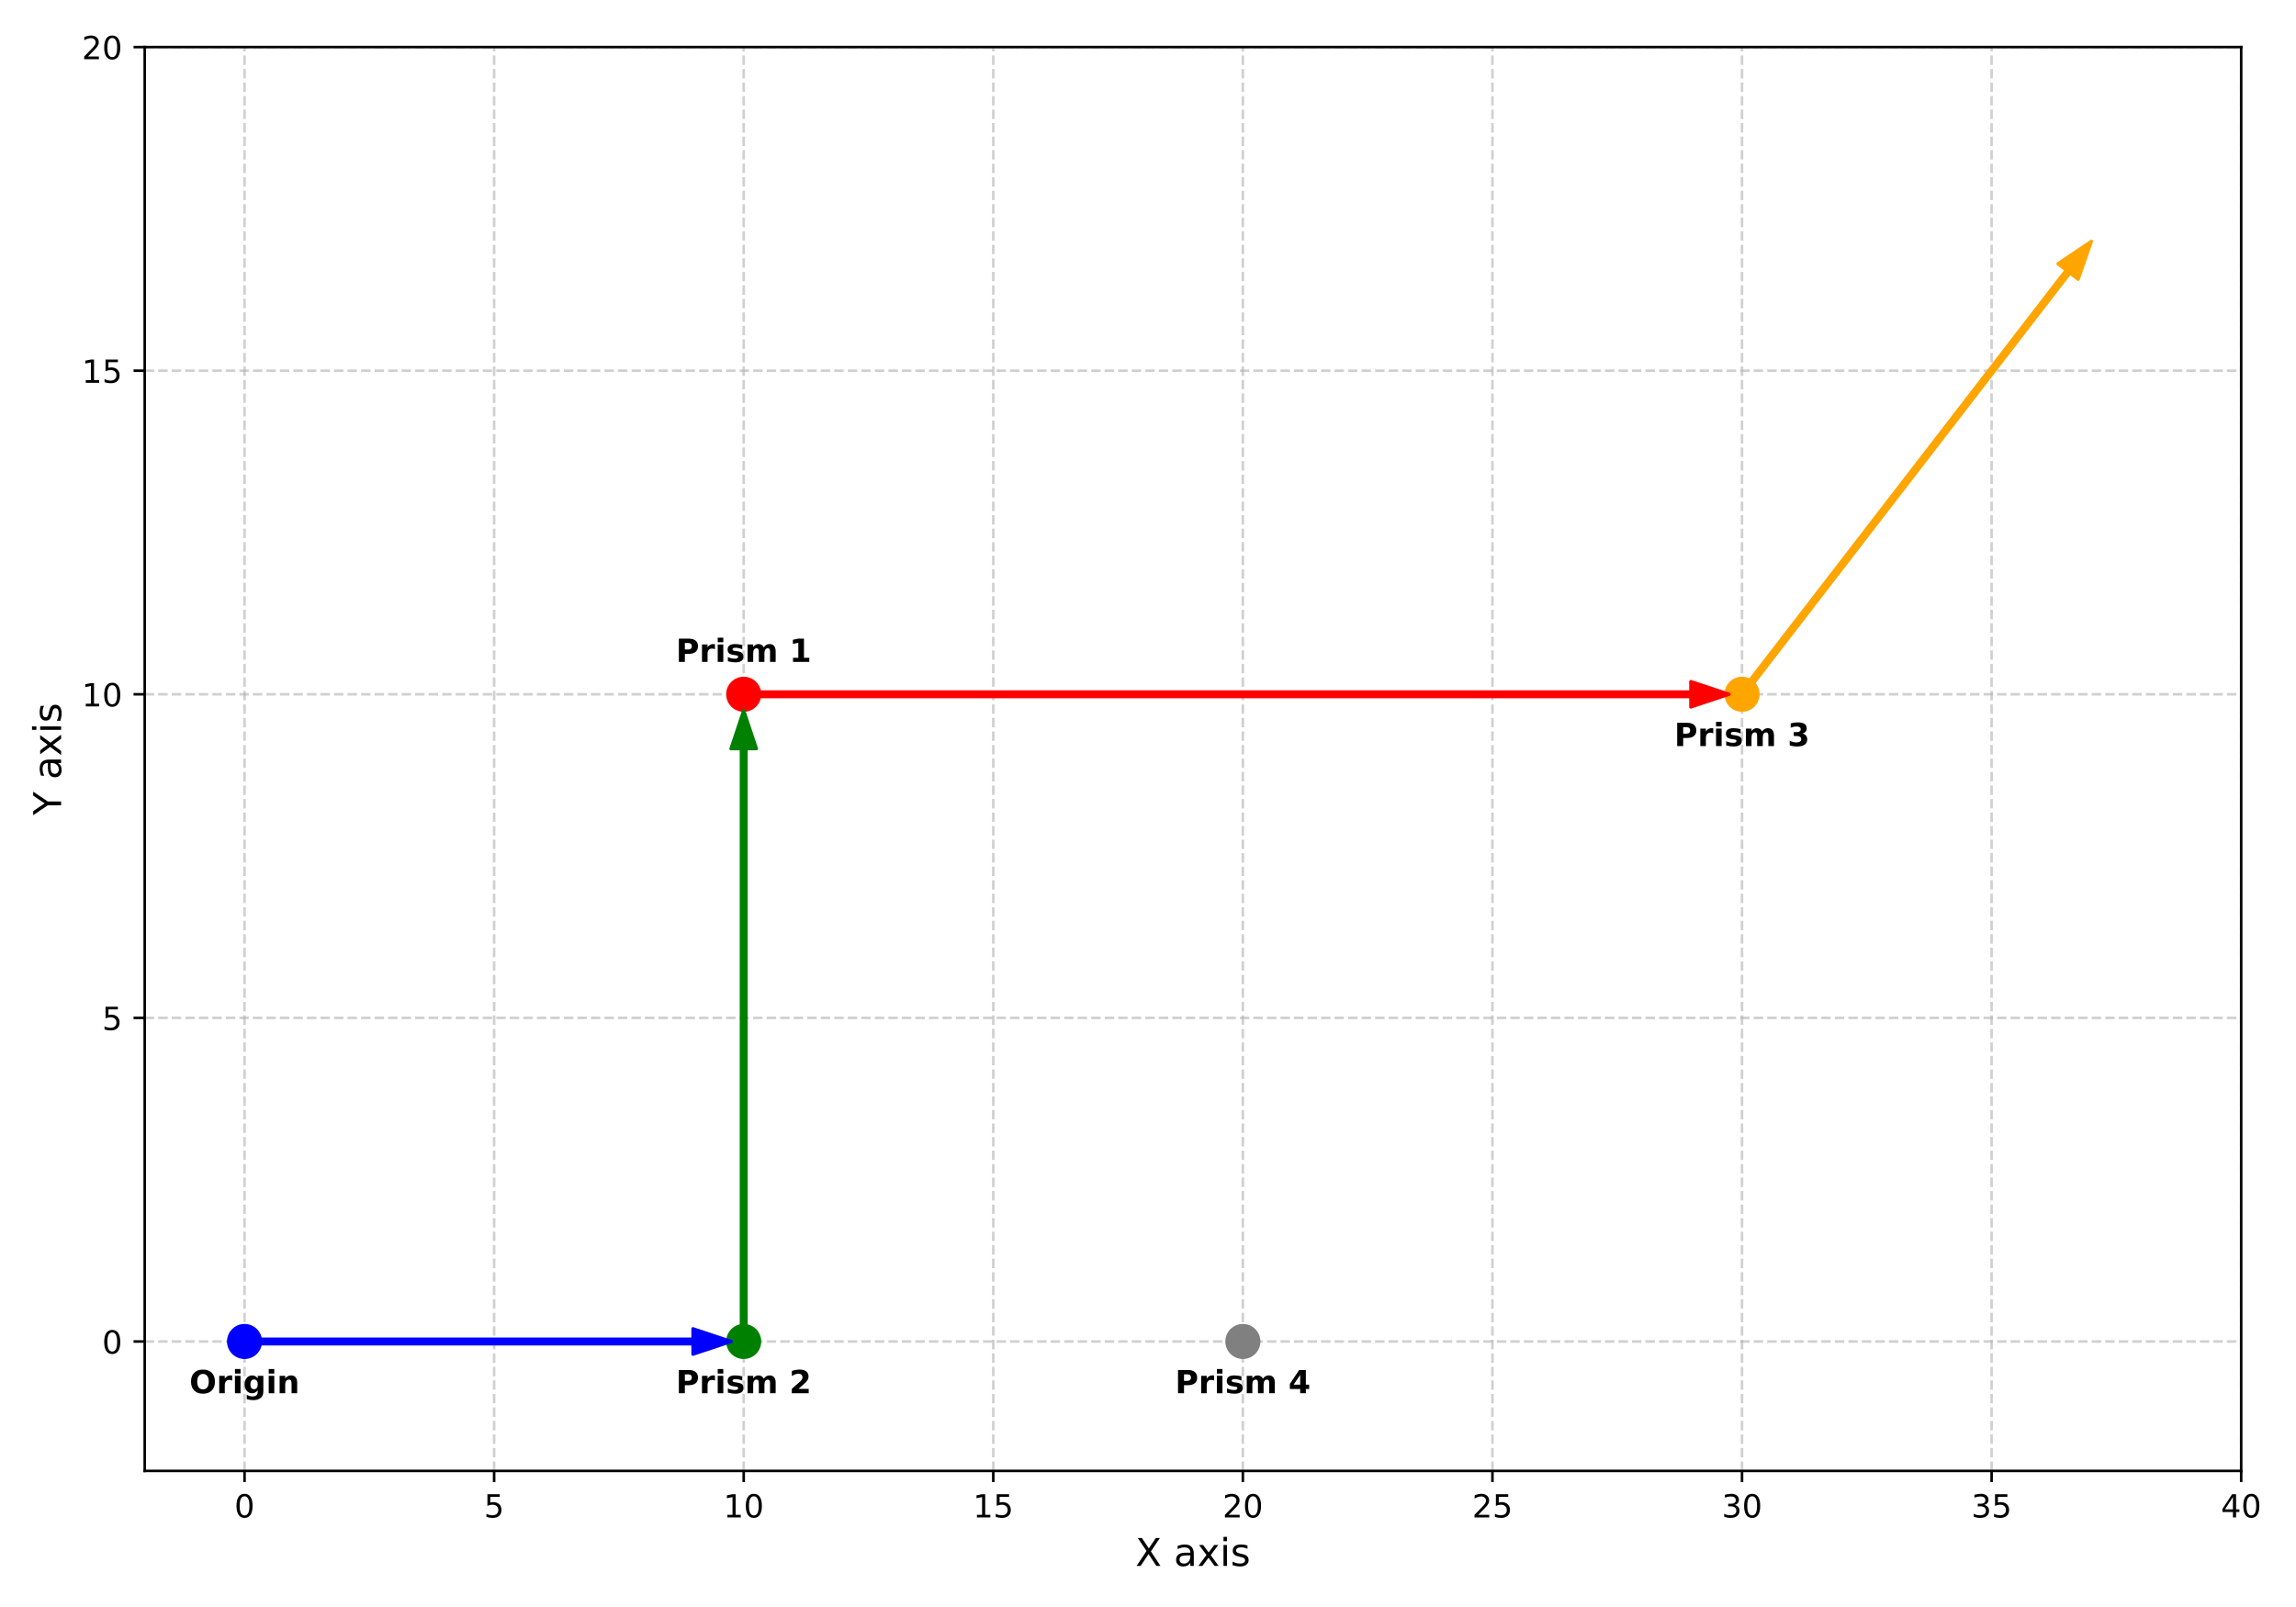
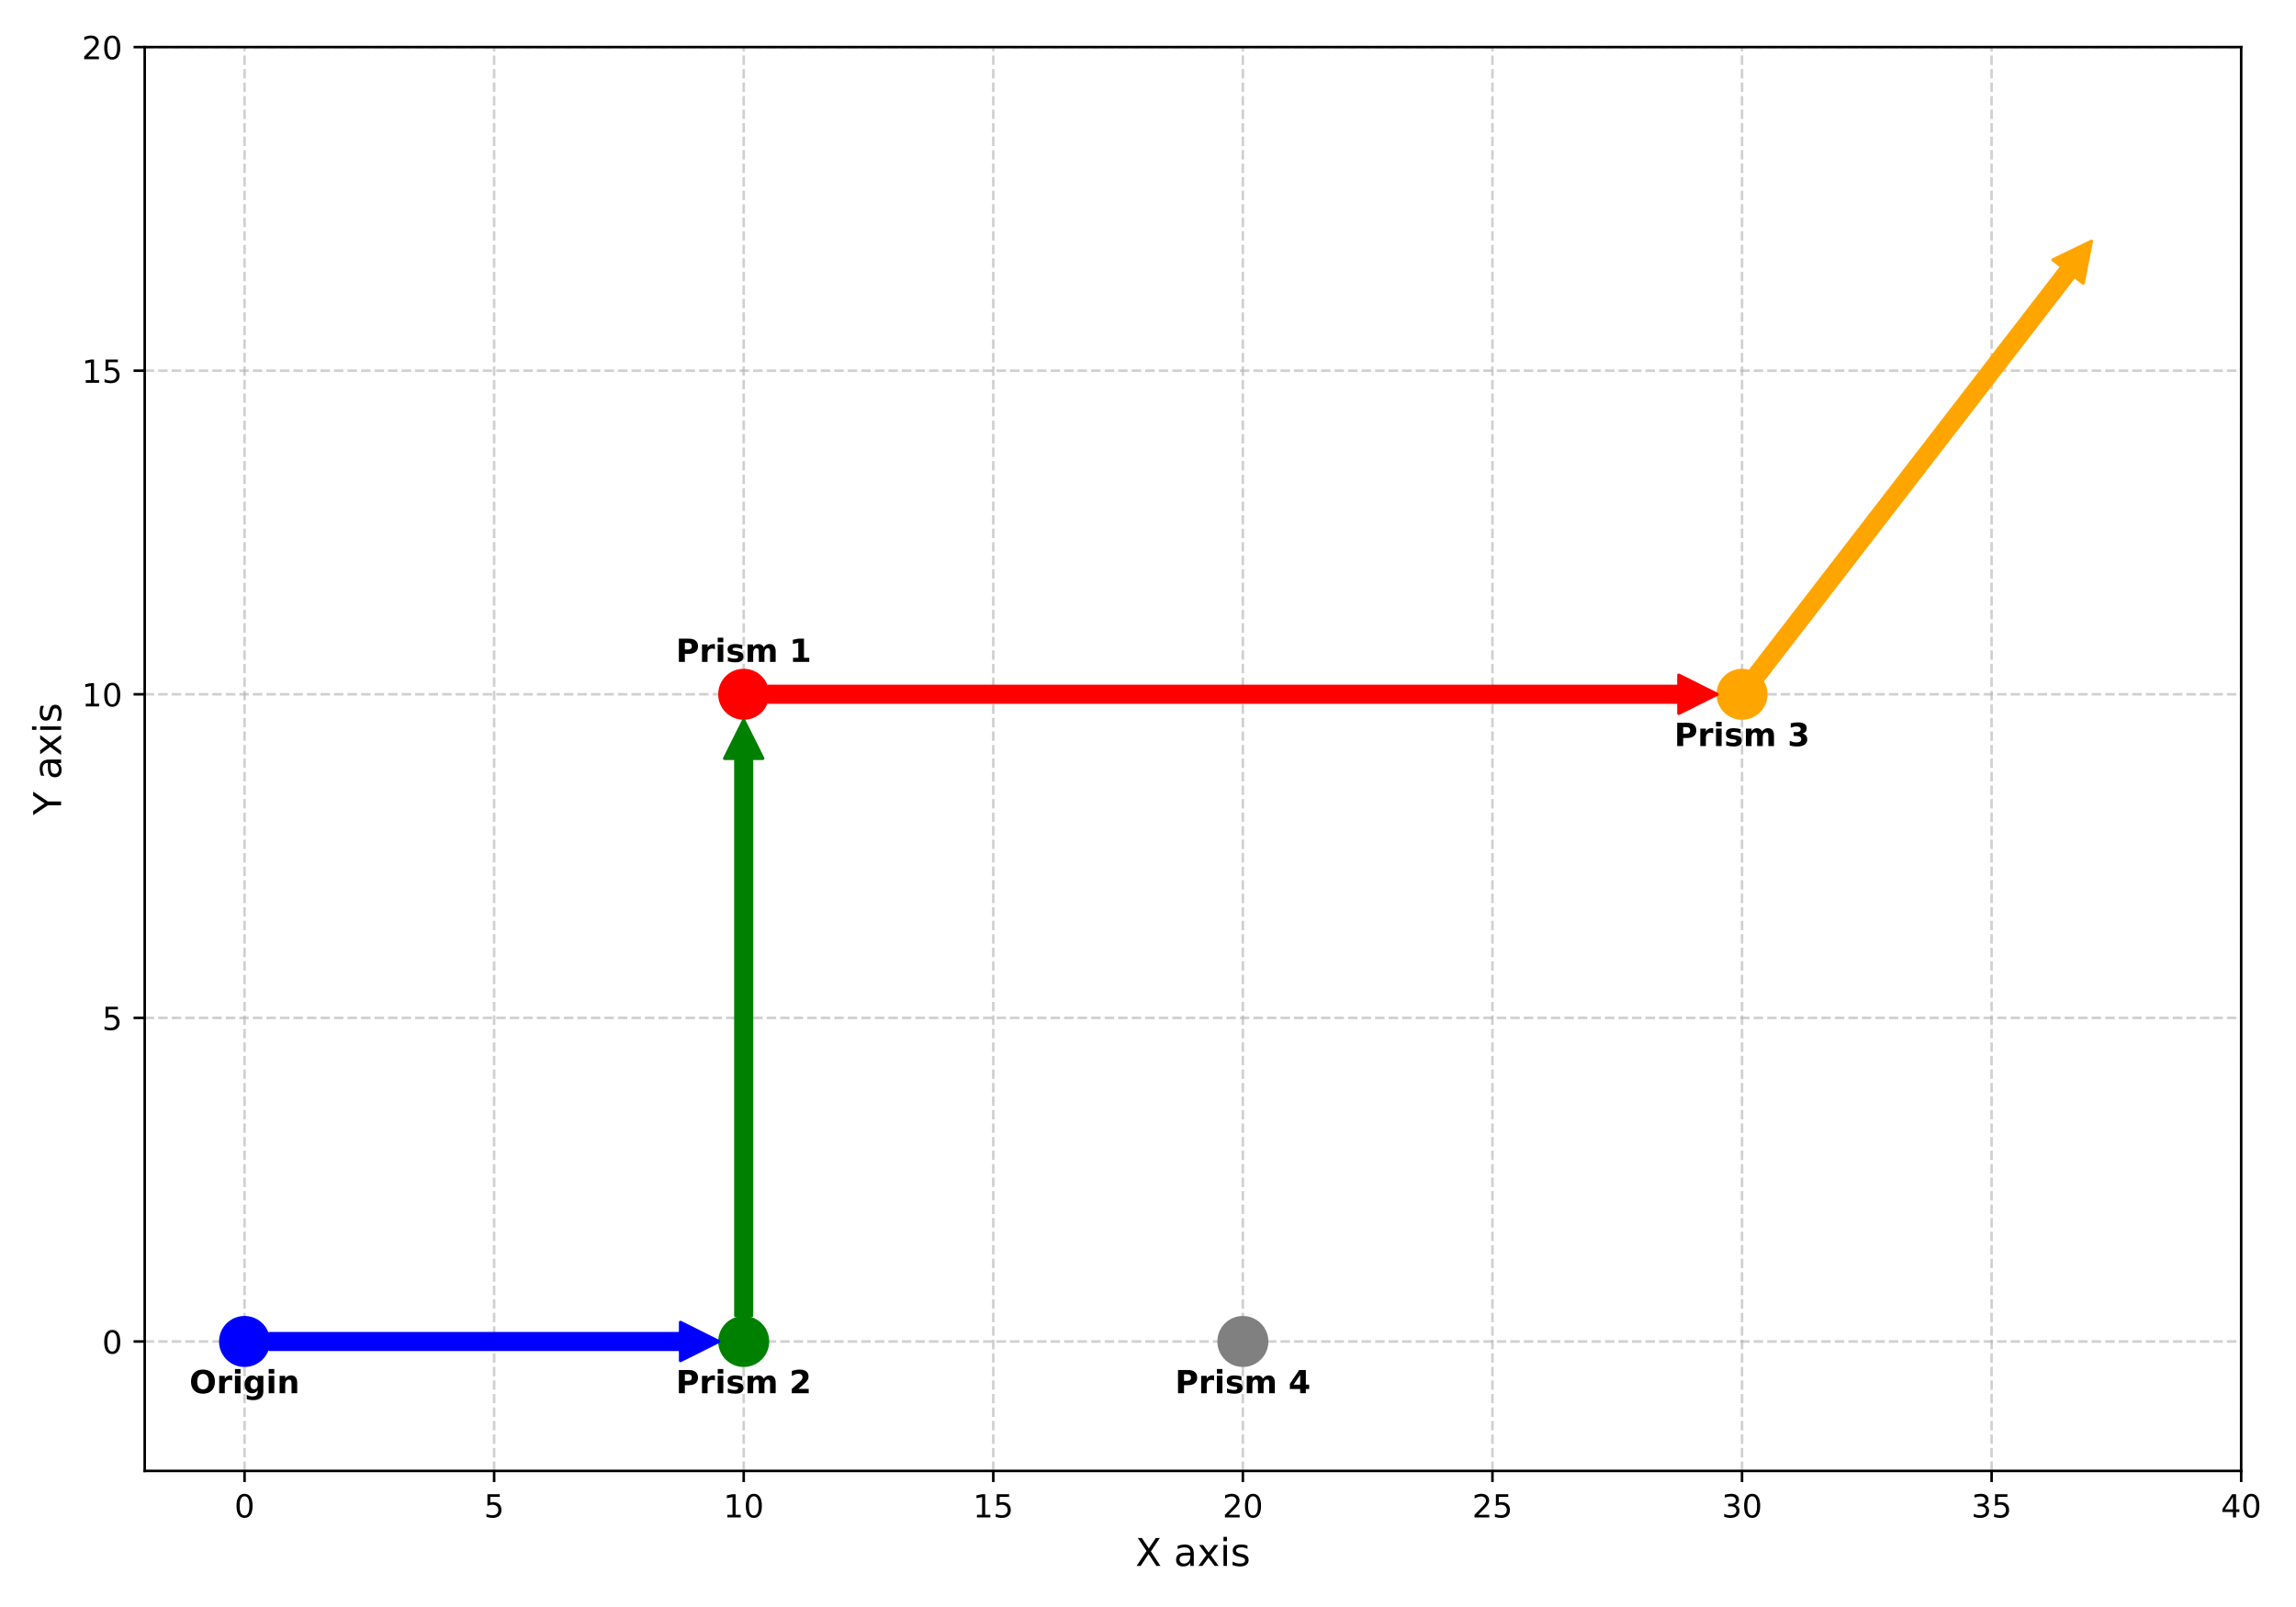
<svg xmlns="http://www.w3.org/2000/svg" xmlns:xlink="http://www.w3.org/1999/xlink" width="720pt" height="504pt" viewBox="0 0 720 504" version="1.1">
  <defs>
    <style type="text/css">*{stroke-linejoin: round; stroke-linecap: butt}</style>
  </defs>
  <g id="figure_1">
    <g id="patch_1">
      <path d="M 0 504  L 720 504  L 720 0  L 0 0  L 0 504  z " style="fill: none" />
    </g>
    <g id="axes_1">
      <g id="patch_2">
        <path d="M 45.38 461.32  L 702.81 461.32  L 702.81 14.76  L 45.38 14.76  L 45.38 461.32  z " style="fill: none" />
      </g>
      <g id="matplotlib.axis_1">
        <g id="xtick_1">
          <g id="line2d_1">
-             <path d="M 76.686 461.32  L 76.686 14.76  " clip-path="url(#p3280a234b5)" style="fill: none; stroke-dasharray: 2.96,1.28; stroke-dashoffset: 0; stroke: #b0b0b0; stroke-opacity: 0.6; stroke-width: 0.8" />
+             <path d="M 76.686 461.32  L 76.686 14.76  " clip-path="url(#p57c4a8d7ce)" style="fill: none; stroke-dasharray: 2.96,1.28; stroke-dashoffset: 0; stroke: #b0b0b0; stroke-opacity: 0.6; stroke-width: 0.8" />
          </g>
          <g id="line2d_2">
            <defs>
-               <path id="m1c35ea93a7" d="M 0 0  L 0 3.5  " style="stroke: #000000; stroke-width: 0.8" />
+               <path id="m8833778486" d="M 0 0  L 0 3.5  " style="stroke: #000000; stroke-width: 0.8" />
            </defs>
            <g>
-               <use xlink:href="#m1c35ea93a7" x="76.686" y="461.32" style="stroke: #000000; stroke-width: 0.8" />
+               <use xlink:href="#m8833778486" x="76.686" y="461.32" style="stroke: #000000; stroke-width: 0.8" />
            </g>
          </g>
          <g id="text_1">
            <g transform="translate(73.50494 475.9184) scale(0.1 -0.1)">
              <defs>
                <path id="DejaVuSans-30" d="M 2034 4250  Q 1547 4250 1301 3770  Q 1056 3291 1056 2328  Q 1056 1369 1301 889  Q 1547 409 2034 409  Q 2525 409 2770 889  Q 3016 1369 3016 2328  Q 3016 3291 2770 3770  Q 2525 4250 2034 4250  z M 2034 4750  Q 2819 4750 3233 4129  Q 3647 3509 3647 2328  Q 3647 1150 3233 529  Q 2819 -91 2034 -91  Q 1250 -91 836 529  Q 422 1150 422 2328  Q 422 3509 836 4129  Q 1250 4750 2034 4750  z " transform="scale(0.015625)" />
              </defs>
              <use xlink:href="#DejaVuSans-30" />
            </g>
          </g>
        </g>
        <g id="xtick_2">
          <g id="line2d_3">
-             <path d="M 154.952 461.32  L 154.952 14.76  " clip-path="url(#p3280a234b5)" style="fill: none; stroke-dasharray: 2.96,1.28; stroke-dashoffset: 0; stroke: #b0b0b0; stroke-opacity: 0.6; stroke-width: 0.8" />
+             <path d="M 154.952 461.32  L 154.952 14.76  " clip-path="url(#p57c4a8d7ce)" style="fill: none; stroke-dasharray: 2.96,1.28; stroke-dashoffset: 0; stroke: #b0b0b0; stroke-opacity: 0.6; stroke-width: 0.8" />
          </g>
          <g id="line2d_4">
            <g>
-               <use xlink:href="#m1c35ea93a7" x="154.952" y="461.32" style="stroke: #000000; stroke-width: 0.8" />
+               <use xlink:href="#m8833778486" x="154.952" y="461.32" style="stroke: #000000; stroke-width: 0.8" />
            </g>
          </g>
          <g id="text_2">
            <g transform="translate(151.7704 475.9184) scale(0.1 -0.1)">
              <defs>
                <path id="DejaVuSans-35" d="M 691 4666  L 3169 4666  L 3169 4134  L 1269 4134  L 1269 2991  Q 1406 3038 1543 3061  Q 1681 3084 1819 3084  Q 2600 3084 3056 2656  Q 3513 2228 3513 1497  Q 3513 744 3044 326  Q 2575 -91 1722 -91  Q 1428 -91 1123 -41  Q 819 9 494 109  L 494 744  Q 775 591 1075 516  Q 1375 441 1709 441  Q 2250 441 2565 725  Q 2881 1009 2881 1497  Q 2881 1984 2565 2268  Q 2250 2553 1709 2553  Q 1456 2553 1204 2497  Q 953 2441 691 2322  L 691 4666  z " transform="scale(0.015625)" />
              </defs>
              <use xlink:href="#DejaVuSans-35" />
            </g>
          </g>
        </g>
        <g id="xtick_3">
          <g id="line2d_5">
-             <path d="M 233.217 461.32  L 233.217 14.76  " clip-path="url(#p3280a234b5)" style="fill: none; stroke-dasharray: 2.96,1.28; stroke-dashoffset: 0; stroke: #b0b0b0; stroke-opacity: 0.6; stroke-width: 0.8" />
+             <path d="M 233.217 461.32  L 233.217 14.76  " clip-path="url(#p57c4a8d7ce)" style="fill: none; stroke-dasharray: 2.96,1.28; stroke-dashoffset: 0; stroke: #b0b0b0; stroke-opacity: 0.6; stroke-width: 0.8" />
          </g>
          <g id="line2d_6">
            <g>
-               <use xlink:href="#m1c35ea93a7" x="233.217" y="461.32" style="stroke: #000000; stroke-width: 0.8" />
+               <use xlink:href="#m8833778486" x="233.217" y="461.32" style="stroke: #000000; stroke-width: 0.8" />
            </g>
          </g>
          <g id="text_3">
            <g transform="translate(226.8546 475.9184) scale(0.1 -0.1)">
              <defs>
                <path id="DejaVuSans-31" d="M 794 531  L 1825 531  L 1825 4091  L 703 3866  L 703 4441  L 1819 4666  L 2450 4666  L 2450 531  L 3481 531  L 3481 0  L 794 0  L 794 531  z " transform="scale(0.015625)" />
              </defs>
              <use xlink:href="#DejaVuSans-31" />
              <use xlink:href="#DejaVuSans-30" transform="translate(63.62305 0)" />
            </g>
          </g>
        </g>
        <g id="xtick_4">
          <g id="line2d_7">
-             <path d="M 311.483 461.32  L 311.483 14.76  " clip-path="url(#p3280a234b5)" style="fill: none; stroke-dasharray: 2.96,1.28; stroke-dashoffset: 0; stroke: #b0b0b0; stroke-opacity: 0.6; stroke-width: 0.8" />
+             <path d="M 311.483 461.32  L 311.483 14.76  " clip-path="url(#p57c4a8d7ce)" style="fill: none; stroke-dasharray: 2.96,1.28; stroke-dashoffset: 0; stroke: #b0b0b0; stroke-opacity: 0.6; stroke-width: 0.8" />
          </g>
          <g id="line2d_8">
            <g>
-               <use xlink:href="#m1c35ea93a7" x="311.483" y="461.32" style="stroke: #000000; stroke-width: 0.8" />
+               <use xlink:href="#m8833778486" x="311.483" y="461.32" style="stroke: #000000; stroke-width: 0.8" />
            </g>
          </g>
          <g id="text_4">
            <g transform="translate(305.1201 475.9184) scale(0.1 -0.1)">
              <use xlink:href="#DejaVuSans-31" />
              <use xlink:href="#DejaVuSans-35" transform="translate(63.62305 0)" />
            </g>
          </g>
        </g>
        <g id="xtick_5">
          <g id="line2d_9">
-             <path d="M 389.748 461.32  L 389.748 14.76  " clip-path="url(#p3280a234b5)" style="fill: none; stroke-dasharray: 2.96,1.28; stroke-dashoffset: 0; stroke: #b0b0b0; stroke-opacity: 0.6; stroke-width: 0.8" />
+             <path d="M 389.748 461.32  L 389.748 14.76  " clip-path="url(#p57c4a8d7ce)" style="fill: none; stroke-dasharray: 2.96,1.28; stroke-dashoffset: 0; stroke: #b0b0b0; stroke-opacity: 0.6; stroke-width: 0.8" />
          </g>
          <g id="line2d_10">
            <g>
-               <use xlink:href="#m1c35ea93a7" x="389.748" y="461.32" style="stroke: #000000; stroke-width: 0.8" />
+               <use xlink:href="#m8833778486" x="389.748" y="461.32" style="stroke: #000000; stroke-width: 0.8" />
            </g>
          </g>
          <g id="text_5">
            <g transform="translate(383.3856 475.9184) scale(0.1 -0.1)">
              <defs>
                <path id="DejaVuSans-32" d="M 1228 531  L 3431 531  L 3431 0  L 469 0  L 469 531  Q 828 903 1448 1529  Q 2069 2156 2228 2338  Q 2531 2678 2651 2914  Q 2772 3150 2772 3378  Q 2772 3750 2511 3984  Q 2250 4219 1831 4219  Q 1534 4219 1204 4116  Q 875 4013 500 3803  L 500 4441  Q 881 4594 1212 4672  Q 1544 4750 1819 4750  Q 2544 4750 2975 4387  Q 3406 4025 3406 3419  Q 3406 3131 3298 2873  Q 3191 2616 2906 2266  Q 2828 2175 2409 1742  Q 1991 1309 1228 531  z " transform="scale(0.015625)" />
              </defs>
              <use xlink:href="#DejaVuSans-32" />
              <use xlink:href="#DejaVuSans-30" transform="translate(63.62305 0)" />
            </g>
          </g>
        </g>
        <g id="xtick_6">
          <g id="line2d_11">
-             <path d="M 468.014 461.32  L 468.014 14.76  " clip-path="url(#p3280a234b5)" style="fill: none; stroke-dasharray: 2.96,1.28; stroke-dashoffset: 0; stroke: #b0b0b0; stroke-opacity: 0.6; stroke-width: 0.8" />
+             <path d="M 468.014 461.32  L 468.014 14.76  " clip-path="url(#p57c4a8d7ce)" style="fill: none; stroke-dasharray: 2.96,1.28; stroke-dashoffset: 0; stroke: #b0b0b0; stroke-opacity: 0.6; stroke-width: 0.8" />
          </g>
          <g id="line2d_12">
            <g>
-               <use xlink:href="#m1c35ea93a7" x="468.014" y="461.32" style="stroke: #000000; stroke-width: 0.8" />
+               <use xlink:href="#m8833778486" x="468.014" y="461.32" style="stroke: #000000; stroke-width: 0.8" />
            </g>
          </g>
          <g id="text_6">
            <g transform="translate(461.6511 475.9184) scale(0.1 -0.1)">
              <use xlink:href="#DejaVuSans-32" />
              <use xlink:href="#DejaVuSans-35" transform="translate(63.62305 0)" />
            </g>
          </g>
        </g>
        <g id="xtick_7">
          <g id="line2d_13">
-             <path d="M 546.279 461.32  L 546.279 14.76  " clip-path="url(#p3280a234b5)" style="fill: none; stroke-dasharray: 2.96,1.28; stroke-dashoffset: 0; stroke: #b0b0b0; stroke-opacity: 0.6; stroke-width: 0.8" />
+             <path d="M 546.279 461.32  L 546.279 14.76  " clip-path="url(#p57c4a8d7ce)" style="fill: none; stroke-dasharray: 2.96,1.28; stroke-dashoffset: 0; stroke: #b0b0b0; stroke-opacity: 0.6; stroke-width: 0.8" />
          </g>
          <g id="line2d_14">
            <g>
-               <use xlink:href="#m1c35ea93a7" x="546.279" y="461.32" style="stroke: #000000; stroke-width: 0.8" />
+               <use xlink:href="#m8833778486" x="546.279" y="461.32" style="stroke: #000000; stroke-width: 0.8" />
            </g>
          </g>
          <g id="text_7">
            <g transform="translate(539.9165 475.9184) scale(0.1 -0.1)">
              <defs>
                <path id="DejaVuSans-33" d="M 2597 2516  Q 3050 2419 3304 2112  Q 3559 1806 3559 1356  Q 3559 666 3084 287  Q 2609 -91 1734 -91  Q 1441 -91 1130 -33  Q 819 25 488 141  L 488 750  Q 750 597 1062 519  Q 1375 441 1716 441  Q 2309 441 2620 675  Q 2931 909 2931 1356  Q 2931 1769 2642 2001  Q 2353 2234 1838 2234  L 1294 2234  L 1294 2753  L 1863 2753  Q 2328 2753 2575 2939  Q 2822 3125 2822 3475  Q 2822 3834 2567 4026  Q 2313 4219 1838 4219  Q 1578 4219 1281 4162  Q 984 4106 628 3988  L 628 4550  Q 988 4650 1302 4700  Q 1616 4750 1894 4750  Q 2613 4750 3031 4423  Q 3450 4097 3450 3541  Q 3450 3153 3228 2886  Q 3006 2619 2597 2516  z " transform="scale(0.015625)" />
              </defs>
              <use xlink:href="#DejaVuSans-33" />
              <use xlink:href="#DejaVuSans-30" transform="translate(63.62305 0)" />
            </g>
          </g>
        </g>
        <g id="xtick_8">
          <g id="line2d_15">
-             <path d="M 624.545 461.32  L 624.545 14.76  " clip-path="url(#p3280a234b5)" style="fill: none; stroke-dasharray: 2.96,1.28; stroke-dashoffset: 0; stroke: #b0b0b0; stroke-opacity: 0.6; stroke-width: 0.8" />
+             <path d="M 624.545 461.32  L 624.545 14.76  " clip-path="url(#p57c4a8d7ce)" style="fill: none; stroke-dasharray: 2.96,1.28; stroke-dashoffset: 0; stroke: #b0b0b0; stroke-opacity: 0.6; stroke-width: 0.8" />
          </g>
          <g id="line2d_16">
            <g>
-               <use xlink:href="#m1c35ea93a7" x="624.545" y="461.32" style="stroke: #000000; stroke-width: 0.8" />
+               <use xlink:href="#m8833778486" x="624.545" y="461.32" style="stroke: #000000; stroke-width: 0.8" />
            </g>
          </g>
          <g id="text_8">
            <g transform="translate(618.182 475.9184) scale(0.1 -0.1)">
              <use xlink:href="#DejaVuSans-33" />
              <use xlink:href="#DejaVuSans-35" transform="translate(63.62305 0)" />
            </g>
          </g>
        </g>
        <g id="xtick_9">
          <g id="line2d_17">
-             <path d="M 702.81 461.32  L 702.81 14.76  " clip-path="url(#p3280a234b5)" style="fill: none; stroke-dasharray: 2.96,1.28; stroke-dashoffset: 0; stroke: #b0b0b0; stroke-opacity: 0.6; stroke-width: 0.8" />
+             <path d="M 702.81 461.32  L 702.81 14.76  " clip-path="url(#p57c4a8d7ce)" style="fill: none; stroke-dasharray: 2.96,1.28; stroke-dashoffset: 0; stroke: #b0b0b0; stroke-opacity: 0.6; stroke-width: 0.8" />
          </g>
          <g id="line2d_18">
            <g>
-               <use xlink:href="#m1c35ea93a7" x="702.81" y="461.32" style="stroke: #000000; stroke-width: 0.8" />
+               <use xlink:href="#m8833778486" x="702.81" y="461.32" style="stroke: #000000; stroke-width: 0.8" />
            </g>
          </g>
          <g id="text_9">
            <g transform="translate(696.4475 475.9184) scale(0.1 -0.1)">
              <defs>
                <path id="DejaVuSans-34" d="M 2419 4116  L 825 1625  L 2419 1625  L 2419 4116  z M 2253 4666  L 3047 4666  L 3047 1625  L 3713 1625  L 3713 1100  L 3047 1100  L 3047 0  L 2419 0  L 2419 1100  L 313 1100  L 313 1709  L 2253 4666  z " transform="scale(0.015625)" />
              </defs>
              <use xlink:href="#DejaVuSans-34" />
              <use xlink:href="#DejaVuSans-30" transform="translate(63.62305 0)" />
            </g>
          </g>
        </g>
        <g id="text_10">
          <g transform="translate(356.0575 491.1162) scale(0.12 -0.12)">
            <defs>
              <path id="DejaVuSans-58" d="M 403 4666  L 1081 4666  L 2241 2931  L 3406 4666  L 4084 4666  L 2584 2425  L 4184 0  L 3506 0  L 2194 1984  L 872 0  L 191 0  L 1856 2491  L 403 4666  z " transform="scale(0.015625)" />
              <path id="DejaVuSans-20" transform="scale(0.015625)" />
              <path id="DejaVuSans-61" d="M 2194 1759  Q 1497 1759 1228 1600  Q 959 1441 959 1056  Q 959 750 1161 570  Q 1363 391 1709 391  Q 2188 391 2477 730  Q 2766 1069 2766 1631  L 2766 1759  L 2194 1759  z M 3341 1997  L 3341 0  L 2766 0  L 2766 531  Q 2569 213 2275 61  Q 1981 -91 1556 -91  Q 1019 -91 701 211  Q 384 513 384 1019  Q 384 1609 779 1909  Q 1175 2209 1959 2209  L 2766 2209  L 2766 2266  Q 2766 2663 2505 2880  Q 2244 3097 1772 3097  Q 1472 3097 1187 3025  Q 903 2953 641 2809  L 641 3341  Q 956 3463 1253 3523  Q 1550 3584 1831 3584  Q 2591 3584 2966 3190  Q 3341 2797 3341 1997  z " transform="scale(0.015625)" />
              <path id="DejaVuSans-78" d="M 3513 3500  L 2247 1797  L 3578 0  L 2900 0  L 1881 1375  L 863 0  L 184 0  L 1544 1831  L 300 3500  L 978 3500  L 1906 2253  L 2834 3500  L 3513 3500  z " transform="scale(0.015625)" />
              <path id="DejaVuSans-69" d="M 603 3500  L 1178 3500  L 1178 0  L 603 0  L 603 3500  z M 603 4863  L 1178 4863  L 1178 4134  L 603 4134  L 603 4863  z " transform="scale(0.015625)" />
              <path id="DejaVuSans-73" d="M 2834 3397  L 2834 2853  Q 2591 2978 2328 3040  Q 2066 3103 1784 3103  Q 1356 3103 1142 2972  Q 928 2841 928 2578  Q 928 2378 1081 2264  Q 1234 2150 1697 2047  L 1894 2003  Q 2506 1872 2764 1633  Q 3022 1394 3022 966  Q 3022 478 2636 193  Q 2250 -91 1575 -91  Q 1294 -91 989 -36  Q 684 19 347 128  L 347 722  Q 666 556 975 473  Q 1284 391 1588 391  Q 1994 391 2212 530  Q 2431 669 2431 922  Q 2431 1156 2273 1281  Q 2116 1406 1581 1522  L 1381 1569  Q 847 1681 609 1914  Q 372 2147 372 2553  Q 372 3047 722 3315  Q 1072 3584 1716 3584  Q 2034 3584 2315 3537  Q 2597 3491 2834 3397  z " transform="scale(0.015625)" />
            </defs>
            <use xlink:href="#DejaVuSans-58" />
            <use xlink:href="#DejaVuSans-20" transform="translate(68.50586 0)" />
            <use xlink:href="#DejaVuSans-61" transform="translate(100.293 0)" />
            <use xlink:href="#DejaVuSans-78" transform="translate(161.5723 0)" />
            <use xlink:href="#DejaVuSans-69" transform="translate(220.752 0)" />
            <use xlink:href="#DejaVuSans-73" transform="translate(248.5352 0)" />
          </g>
        </g>
      </g>
      <g id="matplotlib.axis_2">
        <g id="ytick_1">
          <g id="line2d_19">
-             <path d="M 45.38 420.724  L 702.81 420.724  " clip-path="url(#p3280a234b5)" style="fill: none; stroke-dasharray: 2.96,1.28; stroke-dashoffset: 0; stroke: #b0b0b0; stroke-opacity: 0.6; stroke-width: 0.8" />
+             <path d="M 45.38 420.724  L 702.81 420.724  " clip-path="url(#p57c4a8d7ce)" style="fill: none; stroke-dasharray: 2.96,1.28; stroke-dashoffset: 0; stroke: #b0b0b0; stroke-opacity: 0.6; stroke-width: 0.8" />
          </g>
          <g id="line2d_20">
            <defs>
-               <path id="m619eafc200" d="M 0 0  L -3.5 0  " style="stroke: #000000; stroke-width: 0.8" />
+               <path id="m2cebeaa756" d="M 0 0  L -3.5 0  " style="stroke: #000000; stroke-width: 0.8" />
            </defs>
            <g>
-               <use xlink:href="#m619eafc200" x="45.38" y="420.724" style="stroke: #000000; stroke-width: 0.8" />
+               <use xlink:href="#m2cebeaa756" x="45.38" y="420.724" style="stroke: #000000; stroke-width: 0.8" />
            </g>
          </g>
          <g id="text_11">
            <g transform="translate(32.0175 424.5229) scale(0.1 -0.1)">
              <use xlink:href="#DejaVuSans-30" />
            </g>
          </g>
        </g>
        <g id="ytick_2">
          <g id="line2d_21">
-             <path d="M 45.38 319.233  L 702.81 319.233  " clip-path="url(#p3280a234b5)" style="fill: none; stroke-dasharray: 2.96,1.28; stroke-dashoffset: 0; stroke: #b0b0b0; stroke-opacity: 0.6; stroke-width: 0.8" />
+             <path d="M 45.38 319.233  L 702.81 319.233  " clip-path="url(#p57c4a8d7ce)" style="fill: none; stroke-dasharray: 2.96,1.28; stroke-dashoffset: 0; stroke: #b0b0b0; stroke-opacity: 0.6; stroke-width: 0.8" />
          </g>
          <g id="line2d_22">
            <g>
-               <use xlink:href="#m619eafc200" x="45.38" y="319.233" style="stroke: #000000; stroke-width: 0.8" />
+               <use xlink:href="#m2cebeaa756" x="45.38" y="319.233" style="stroke: #000000; stroke-width: 0.8" />
            </g>
          </g>
          <g id="text_12">
            <g transform="translate(32.0175 323.0319) scale(0.1 -0.1)">
              <use xlink:href="#DejaVuSans-35" />
            </g>
          </g>
        </g>
        <g id="ytick_3">
          <g id="line2d_23">
-             <path d="M 45.38 217.742  L 702.81 217.742  " clip-path="url(#p3280a234b5)" style="fill: none; stroke-dasharray: 2.96,1.28; stroke-dashoffset: 0; stroke: #b0b0b0; stroke-opacity: 0.6; stroke-width: 0.8" />
+             <path d="M 45.38 217.742  L 702.81 217.742  " clip-path="url(#p57c4a8d7ce)" style="fill: none; stroke-dasharray: 2.96,1.28; stroke-dashoffset: 0; stroke: #b0b0b0; stroke-opacity: 0.6; stroke-width: 0.8" />
          </g>
          <g id="line2d_24">
            <g>
-               <use xlink:href="#m619eafc200" x="45.38" y="217.742" style="stroke: #000000; stroke-width: 0.8" />
+               <use xlink:href="#m2cebeaa756" x="45.38" y="217.742" style="stroke: #000000; stroke-width: 0.8" />
            </g>
          </g>
          <g id="text_13">
            <g transform="translate(25.655 221.541) scale(0.1 -0.1)">
              <use xlink:href="#DejaVuSans-31" />
              <use xlink:href="#DejaVuSans-30" transform="translate(63.62305 0)" />
            </g>
          </g>
        </g>
        <g id="ytick_4">
          <g id="line2d_25">
-             <path d="M 45.38 116.251  L 702.81 116.251  " clip-path="url(#p3280a234b5)" style="fill: none; stroke-dasharray: 2.96,1.28; stroke-dashoffset: 0; stroke: #b0b0b0; stroke-opacity: 0.6; stroke-width: 0.8" />
+             <path d="M 45.38 116.251  L 702.81 116.251  " clip-path="url(#p57c4a8d7ce)" style="fill: none; stroke-dasharray: 2.96,1.28; stroke-dashoffset: 0; stroke: #b0b0b0; stroke-opacity: 0.6; stroke-width: 0.8" />
          </g>
          <g id="line2d_26">
            <g>
-               <use xlink:href="#m619eafc200" x="45.38" y="116.251" style="stroke: #000000; stroke-width: 0.8" />
+               <use xlink:href="#m2cebeaa756" x="45.38" y="116.251" style="stroke: #000000; stroke-width: 0.8" />
            </g>
          </g>
          <g id="text_14">
            <g transform="translate(25.655 120.0501) scale(0.1 -0.1)">
              <use xlink:href="#DejaVuSans-31" />
              <use xlink:href="#DejaVuSans-35" transform="translate(63.62305 0)" />
            </g>
          </g>
        </g>
        <g id="ytick_5">
          <g id="line2d_27">
-             <path d="M 45.38 14.76  L 702.81 14.76  " clip-path="url(#p3280a234b5)" style="fill: none; stroke-dasharray: 2.96,1.28; stroke-dashoffset: 0; stroke: #b0b0b0; stroke-opacity: 0.6; stroke-width: 0.8" />
+             <path d="M 45.38 14.76  L 702.81 14.76  " clip-path="url(#p57c4a8d7ce)" style="fill: none; stroke-dasharray: 2.96,1.28; stroke-dashoffset: 0; stroke: #b0b0b0; stroke-opacity: 0.6; stroke-width: 0.8" />
          </g>
          <g id="line2d_28">
            <g>
-               <use xlink:href="#m619eafc200" x="45.38" y="14.76" style="stroke: #000000; stroke-width: 0.8" />
+               <use xlink:href="#m2cebeaa756" x="45.38" y="14.76" style="stroke: #000000; stroke-width: 0.8" />
            </g>
          </g>
          <g id="text_15">
            <g transform="translate(25.655 18.55922) scale(0.1 -0.1)">
              <use xlink:href="#DejaVuSans-32" />
              <use xlink:href="#DejaVuSans-30" transform="translate(63.62305 0)" />
            </g>
          </g>
        </g>
        <g id="text_16">
          <g transform="translate(19.15938 255.6322) rotate(-90) scale(0.12 -0.12)">
            <defs>
              <path id="DejaVuSans-59" d="M -13 4666  L 666 4666  L 1959 2747  L 3244 4666  L 3922 4666  L 2272 2222  L 2272 0  L 1638 0  L 1638 2222  L -13 4666  z " transform="scale(0.015625)" />
            </defs>
            <use xlink:href="#DejaVuSans-59" />
            <use xlink:href="#DejaVuSans-20" transform="translate(61.08398 0)" />
            <use xlink:href="#DejaVuSans-61" transform="translate(92.87109 0)" />
            <use xlink:href="#DejaVuSans-78" transform="translate(154.1504 0)" />
            <use xlink:href="#DejaVuSans-69" transform="translate(213.3301 0)" />
            <use xlink:href="#DejaVuSans-73" transform="translate(241.1133 0)" />
          </g>
        </g>
      </g>
      <g id="line2d_29">
        <defs>
-           <path id="m7819a5831e" d="M 0 5  C 1.326 5 2.598 4.473 3.536 3.536  C 4.473 2.598 5 1.326 5 0  C 5 -1.326 4.473 -2.598 3.536 -3.536  C 2.598 -4.473 1.326 -5 0 -5  C -1.326 -5 -2.598 -4.473 -3.536 -3.536  C -4.473 -2.598 -5 -1.326 -5 0  C -5 1.326 -4.473 2.598 -3.536 3.536  C -2.598 4.473 -1.326 5 0 5  z " style="stroke: #0000ff" />
+           <path id="mfadddbaf99" d="M 0 7.5  C 1.989 7.5 3.897 6.71 5.303 5.303  C 6.71 3.897 7.5 1.989 7.5 0  C 7.5 -1.989 6.71 -3.897 5.303 -5.303  C 3.897 -6.71 1.989 -7.5 0 -7.5  C -1.989 -7.5 -3.897 -6.71 -5.303 -5.303  C -6.71 -3.897 -7.5 -1.989 -7.5 0  C -7.5 1.989 -6.71 3.897 -5.303 5.303  C -3.897 6.71 -1.989 7.5 0 7.5  z " style="stroke: #0000ff" />
        </defs>
-         <g clip-path="url(#p3280a234b5)">
-           <use xlink:href="#m7819a5831e" x="76.686" y="420.724" style="fill: #0000ff; stroke: #0000ff" />
+         <g clip-path="url(#p57c4a8d7ce)">
+           <use xlink:href="#mfadddbaf99" x="76.686" y="420.724" style="fill: #0000ff; stroke: #0000ff" />
        </g>
      </g>
      <g id="line2d_30">
        <defs>
-           <path id="m9a4eb310d0" d="M 0 5  C 1.326 5 2.598 4.473 3.536 3.536  C 4.473 2.598 5 1.326 5 0  C 5 -1.326 4.473 -2.598 3.536 -3.536  C 2.598 -4.473 1.326 -5 0 -5  C -1.326 -5 -2.598 -4.473 -3.536 -3.536  C -4.473 -2.598 -5 -1.326 -5 0  C -5 1.326 -4.473 2.598 -3.536 3.536  C -2.598 4.473 -1.326 5 0 5  z " style="stroke: #ff0000" />
+           <path id="m02005ceadd" d="M 0 7.5  C 1.989 7.5 3.897 6.71 5.303 5.303  C 6.71 3.897 7.5 1.989 7.5 0  C 7.5 -1.989 6.71 -3.897 5.303 -5.303  C 3.897 -6.71 1.989 -7.5 0 -7.5  C -1.989 -7.5 -3.897 -6.71 -5.303 -5.303  C -6.71 -3.897 -7.5 -1.989 -7.5 0  C -7.5 1.989 -6.71 3.897 -5.303 5.303  C -3.897 6.71 -1.989 7.5 0 7.5  z " style="stroke: #ff0000" />
        </defs>
-         <g clip-path="url(#p3280a234b5)">
-           <use xlink:href="#m9a4eb310d0" x="233.217" y="217.742" style="fill: #ff0000; stroke: #ff0000" />
+         <g clip-path="url(#p57c4a8d7ce)">
+           <use xlink:href="#m02005ceadd" x="233.217" y="217.742" style="fill: #ff0000; stroke: #ff0000" />
        </g>
      </g>
      <g id="line2d_31">
        <defs>
-           <path id="m2214f7833d" d="M 0 5  C 1.326 5 2.598 4.473 3.536 3.536  C 4.473 2.598 5 1.326 5 0  C 5 -1.326 4.473 -2.598 3.536 -3.536  C 2.598 -4.473 1.326 -5 0 -5  C -1.326 -5 -2.598 -4.473 -3.536 -3.536  C -4.473 -2.598 -5 -1.326 -5 0  C -5 1.326 -4.473 2.598 -3.536 3.536  C -2.598 4.473 -1.326 5 0 5  z " style="stroke: #008000" />
+           <path id="m4d8c179f3d" d="M 0 7.5  C 1.989 7.5 3.897 6.71 5.303 5.303  C 6.71 3.897 7.5 1.989 7.5 0  C 7.5 -1.989 6.71 -3.897 5.303 -5.303  C 3.897 -6.71 1.989 -7.5 0 -7.5  C -1.989 -7.5 -3.897 -6.71 -5.303 -5.303  C -6.71 -3.897 -7.5 -1.989 -7.5 0  C -7.5 1.989 -6.71 3.897 -5.303 5.303  C -3.897 6.71 -1.989 7.5 0 7.5  z " style="stroke: #008000" />
        </defs>
-         <g clip-path="url(#p3280a234b5)">
-           <use xlink:href="#m2214f7833d" x="233.217" y="420.724" style="fill: #008000; stroke: #008000" />
+         <g clip-path="url(#p57c4a8d7ce)">
+           <use xlink:href="#m4d8c179f3d" x="233.217" y="420.724" style="fill: #008000; stroke: #008000" />
        </g>
      </g>
      <g id="line2d_32">
        <defs>
-           <path id="m775d1c75ab" d="M 0 5  C 1.326 5 2.598 4.473 3.536 3.536  C 4.473 2.598 5 1.326 5 0  C 5 -1.326 4.473 -2.598 3.536 -3.536  C 2.598 -4.473 1.326 -5 0 -5  C -1.326 -5 -2.598 -4.473 -3.536 -3.536  C -4.473 -2.598 -5 -1.326 -5 0  C -5 1.326 -4.473 2.598 -3.536 3.536  C -2.598 4.473 -1.326 5 0 5  z " style="stroke: #ffa500" />
+           <path id="m26f2193d6a" d="M 0 7.5  C 1.989 7.5 3.897 6.71 5.303 5.303  C 6.71 3.897 7.5 1.989 7.5 0  C 7.5 -1.989 6.71 -3.897 5.303 -5.303  C 3.897 -6.71 1.989 -7.5 0 -7.5  C -1.989 -7.5 -3.897 -6.71 -5.303 -5.303  C -6.71 -3.897 -7.5 -1.989 -7.5 0  C -7.5 1.989 -6.71 3.897 -5.303 5.303  C -3.897 6.71 -1.989 7.5 0 7.5  z " style="stroke: #ffa500" />
        </defs>
-         <g clip-path="url(#p3280a234b5)">
-           <use xlink:href="#m775d1c75ab" x="546.279" y="217.742" style="fill: #ffa500; stroke: #ffa500" />
+         <g clip-path="url(#p57c4a8d7ce)">
+           <use xlink:href="#m26f2193d6a" x="546.279" y="217.742" style="fill: #ffa500; stroke: #ffa500" />
        </g>
      </g>
      <g id="line2d_33">
        <defs>
-           <path id="m776b409772" d="M 0 5  C 1.326 5 2.598 4.473 3.536 3.536  C 4.473 2.598 5 1.326 5 0  C 5 -1.326 4.473 -2.598 3.536 -3.536  C 2.598 -4.473 1.326 -5 0 -5  C -1.326 -5 -2.598 -4.473 -3.536 -3.536  C -4.473 -2.598 -5 -1.326 -5 0  C -5 1.326 -4.473 2.598 -3.536 3.536  C -2.598 4.473 -1.326 5 0 5  z " style="stroke: #808080" />
+           <path id="m261572f994" d="M 0 7.5  C 1.989 7.5 3.897 6.71 5.303 5.303  C 6.71 3.897 7.5 1.989 7.5 0  C 7.5 -1.989 6.71 -3.897 5.303 -5.303  C 3.897 -6.71 1.989 -7.5 0 -7.5  C -1.989 -7.5 -3.897 -6.71 -5.303 -5.303  C -6.71 -3.897 -7.5 -1.989 -7.5 0  C -7.5 1.989 -6.71 3.897 -5.303 5.303  C -3.897 6.71 -1.989 7.5 0 7.5  z " style="stroke: #808080" />
        </defs>
-         <g clip-path="url(#p3280a234b5)">
-           <use xlink:href="#m776b409772" x="389.748" y="420.724" style="fill: #808080; stroke: #808080" />
+         <g clip-path="url(#p57c4a8d7ce)">
+           <use xlink:href="#m261572f994" x="389.748" y="420.724" style="fill: #808080; stroke: #808080" />
        </g>
      </g>
      <g id="patch_3">
        <path d="M 45.38 461.32  L 45.38 14.76  " style="fill: none; stroke: #000000; stroke-width: 0.8; stroke-linejoin: miter; stroke-linecap: square" />
      </g>
      <g id="patch_4">
        <path d="M 702.81 461.32  L 702.81 14.76  " style="fill: none; stroke: #000000; stroke-width: 0.8; stroke-linejoin: miter; stroke-linecap: square" />
      </g>
      <g id="patch_5">
        <path d="M 45.38 461.32  L 702.81 461.32  " style="fill: none; stroke: #000000; stroke-width: 0.8; stroke-linejoin: miter; stroke-linecap: square" />
      </g>
      <g id="patch_6">
        <path d="M 45.38 14.76  L 702.81 14.76  " style="fill: none; stroke: #000000; stroke-width: 0.8; stroke-linejoin: miter; stroke-linecap: square" />
      </g>
      <g id="patch_7">
-         <path d="M 80.599 419.974  Q 148.948 419.974 217.297 419.974  L 217.297 416.724  Q 223.299 418.724 229.3 420.724  Q 223.299 422.724 217.297 424.724  L 217.297 421.474  Q 148.948 421.474 80.599 421.474  L 80.599 419.974  z " style="fill: #0000ff; stroke: #0000ff; stroke-linecap: round" />
+         <path d="M 84.516 418.224  Q 148.953 418.224 213.39 418.224  L 213.39 414.724  Q 219.39 417.724 225.389 420.724  Q 219.39 423.724 213.39 426.724  L 213.39 423.224  Q 148.953 423.224 84.516 423.224  L 84.516 418.224  z " style="fill: #0000ff; stroke: #0000ff; stroke-linecap: round" />
      </g>
      <g id="patch_8">
-         <path d="M 232.467 415.647  Q 232.467 325.234 232.467 234.82  L 229.217 234.82  Q 231.217 228.819 233.217 222.818  Q 235.217 228.819 237.217 234.82  L 233.967 234.82  Q 233.967 325.234 233.967 415.647  L 232.467 415.647  z " style="fill: #008000; stroke: #008000; stroke-linecap: round" />
+         <path d="M 230.717 412.606  Q 230.717 325.234 230.717 237.861  L 227.217 237.861  Q 230.217 231.862 233.217 225.862  Q 236.217 231.862 239.217 237.861  L 235.717 237.861  Q 235.717 325.234 235.717 412.606  L 230.717 412.606  z " style="fill: #008000; stroke: #008000; stroke-linecap: round" />
      </g>
      <g id="patch_9">
-         <path d="M 237.282 216.992  Q 383.746 216.992 530.21 216.992  L 530.21 213.742  Q 536.21 215.742 542.21 217.742  Q 536.21 219.742 530.21 221.742  L 530.21 218.492  Q 383.746 218.492 237.282 218.492  L 237.282 216.992  z " style="fill: #ff0000; stroke: #ff0000; stroke-linecap: round" />
+         <path d="M 241.047 215.242  Q 383.747 215.242 526.447 215.242  L 526.447 211.742  Q 532.448 214.742 538.45 217.742  Q 532.448 220.742 526.447 223.742  L 526.447 220.242  Q 383.747 220.242 241.047 220.242  L 241.047 215.242  z " style="fill: #ff0000; stroke: #ff0000; stroke-linecap: round" />
      </g>
      <g id="patch_10">
-         <path d="M 545.685 217.284  Q 596.807 150.992 647.929 84.699  L 645.355 82.715  Q 650.603 79.185 655.851 75.655  Q 653.77 81.627 651.69 87.6  L 649.117 85.615  Q 597.995 151.908 546.873 218.2  L 545.685 217.284  z " style="fill: #ffa500; stroke: #ffa500; stroke-linecap: round" />
+         <path d="M 544.299 216.215  Q 595.421 149.923 646.543 83.631  L 643.771 81.493  Q 649.811 78.574 655.851 75.655  Q 654.562 82.238 653.274 88.821  L 650.502 86.684  Q 599.381 152.976 548.259 219.268  L 544.299 216.215  z " style="fill: #ffa500; stroke: #ffa500; stroke-linecap: round" />
      </g>
      <g id="text_17">
        <g transform="translate(59.40338 436.9622) scale(0.1 -0.1)">
          <defs>
            <path id="DejaVuSans-Bold-4f" d="M 2719 3878  Q 2169 3878 1866 3472  Q 1563 3066 1563 2328  Q 1563 1594 1866 1187  Q 2169 781 2719 781  Q 3272 781 3575 1187  Q 3878 1594 3878 2328  Q 3878 3066 3575 3472  Q 3272 3878 2719 3878  z M 2719 4750  Q 3844 4750 4481 4106  Q 5119 3463 5119 2328  Q 5119 1197 4481 553  Q 3844 -91 2719 -91  Q 1597 -91 958 553  Q 319 1197 319 2328  Q 319 3463 958 4106  Q 1597 4750 2719 4750  z " transform="scale(0.015625)" />
            <path id="DejaVuSans-Bold-72" d="M 3138 2547  Q 2991 2616 2845 2648  Q 2700 2681 2553 2681  Q 2122 2681 1889 2404  Q 1656 2128 1656 1613  L 1656 0  L 538 0  L 538 3500  L 1656 3500  L 1656 2925  Q 1872 3269 2151 3426  Q 2431 3584 2822 3584  Q 2878 3584 2943 3579  Q 3009 3575 3134 3559  L 3138 2547  z " transform="scale(0.015625)" />
            <path id="DejaVuSans-Bold-69" d="M 538 3500  L 1656 3500  L 1656 0  L 538 0  L 538 3500  z M 538 4863  L 1656 4863  L 1656 3950  L 538 3950  L 538 4863  z " transform="scale(0.015625)" />
            <path id="DejaVuSans-Bold-67" d="M 2919 594  Q 2688 288 2409 144  Q 2131 0 1766 0  Q 1125 0 706 504  Q 288 1009 288 1791  Q 288 2575 706 3076  Q 1125 3578 1766 3578  Q 2131 3578 2409 3434  Q 2688 3291 2919 2981  L 2919 3500  L 4044 3500  L 4044 353  Q 4044 -491 3511 -936  Q 2978 -1381 1966 -1381  Q 1638 -1381 1331 -1331  Q 1025 -1281 716 -1178  L 716 -306  Q 1009 -475 1290 -558  Q 1572 -641 1856 -641  Q 2406 -641 2662 -400  Q 2919 -159 2919 353  L 2919 594  z M 2181 2772  Q 1834 2772 1640 2515  Q 1447 2259 1447 1791  Q 1447 1309 1634 1061  Q 1822 813 2181 813  Q 2531 813 2725 1069  Q 2919 1325 2919 1791  Q 2919 2259 2725 2515  Q 2531 2772 2181 2772  z " transform="scale(0.015625)" />
            <path id="DejaVuSans-Bold-6e" d="M 4056 2131  L 4056 0  L 2931 0  L 2931 347  L 2931 1631  Q 2931 2084 2911 2256  Q 2891 2428 2841 2509  Q 2775 2619 2662 2680  Q 2550 2741 2406 2741  Q 2056 2741 1856 2470  Q 1656 2200 1656 1722  L 1656 0  L 538 0  L 538 3500  L 1656 3500  L 1656 2988  Q 1909 3294 2193 3439  Q 2478 3584 2822 3584  Q 3428 3584 3742 3212  Q 4056 2841 4056 2131  z " transform="scale(0.015625)" />
          </defs>
          <use xlink:href="#DejaVuSans-Bold-4f" />
          <use xlink:href="#DejaVuSans-Bold-72" transform="translate(85.00977 0)" />
          <use xlink:href="#DejaVuSans-Bold-69" transform="translate(134.3262 0)" />
          <use xlink:href="#DejaVuSans-Bold-67" transform="translate(168.6035 0)" />
          <use xlink:href="#DejaVuSans-Bold-69" transform="translate(240.1855 0)" />
          <use xlink:href="#DejaVuSans-Bold-6e" transform="translate(274.4629 0)" />
        </g>
      </g>
      <g id="text_18">
        <g transform="translate(211.9671 207.5927) scale(0.1 -0.1)">
          <defs>
            <path id="DejaVuSans-Bold-50" d="M 588 4666  L 2584 4666  Q 3475 4666 3951 4270  Q 4428 3875 4428 3144  Q 4428 2409 3951 2014  Q 3475 1619 2584 1619  L 1791 1619  L 1791 0  L 588 0  L 588 4666  z M 1791 3794  L 1791 2491  L 2456 2491  Q 2806 2491 2997 2661  Q 3188 2831 3188 3144  Q 3188 3456 2997 3625  Q 2806 3794 2456 3794  L 1791 3794  z " transform="scale(0.015625)" />
            <path id="DejaVuSans-Bold-73" d="M 3272 3391  L 3272 2541  Q 2913 2691 2578 2766  Q 2244 2841 1947 2841  Q 1628 2841 1473 2761  Q 1319 2681 1319 2516  Q 1319 2381 1436 2309  Q 1553 2238 1856 2203  L 2053 2175  Q 2913 2066 3209 1816  Q 3506 1566 3506 1031  Q 3506 472 3093 190  Q 2681 -91 1863 -91  Q 1516 -91 1145 -36  Q 775 19 384 128  L 384 978  Q 719 816 1070 734  Q 1422 653 1784 653  Q 2113 653 2278 743  Q 2444 834 2444 1013  Q 2444 1163 2330 1236  Q 2216 1309 1875 1350  L 1678 1375  Q 931 1469 631 1722  Q 331 1975 331 2491  Q 331 3047 712 3315  Q 1094 3584 1881 3584  Q 2191 3584 2531 3537  Q 2872 3491 3272 3391  z " transform="scale(0.015625)" />
            <path id="DejaVuSans-Bold-6d" d="M 3781 2919  Q 3994 3244 4286 3414  Q 4578 3584 4928 3584  Q 5531 3584 5847 3212  Q 6163 2841 6163 2131  L 6163 0  L 5038 0  L 5038 1825  Q 5041 1866 5042 1909  Q 5044 1953 5044 2034  Q 5044 2406 4934 2573  Q 4825 2741 4581 2741  Q 4263 2741 4089 2478  Q 3916 2216 3909 1719  L 3909 0  L 2784 0  L 2784 1825  Q 2784 2406 2684 2573  Q 2584 2741 2328 2741  Q 2006 2741 1831 2477  Q 1656 2213 1656 1722  L 1656 0  L 531 0  L 531 3500  L 1656 3500  L 1656 2988  Q 1863 3284 2130 3434  Q 2397 3584 2719 3584  Q 3081 3584 3359 3409  Q 3638 3234 3781 2919  z " transform="scale(0.015625)" />
            <path id="DejaVuSans-Bold-20" transform="scale(0.015625)" />
            <path id="DejaVuSans-Bold-31" d="M 750 831  L 1813 831  L 1813 3847  L 722 3622  L 722 4441  L 1806 4666  L 2950 4666  L 2950 831  L 4013 831  L 4013 0  L 750 0  L 750 831  z " transform="scale(0.015625)" />
          </defs>
          <use xlink:href="#DejaVuSans-Bold-50" />
          <use xlink:href="#DejaVuSans-Bold-72" transform="translate(73.29102 0)" />
          <use xlink:href="#DejaVuSans-Bold-69" transform="translate(122.6074 0)" />
          <use xlink:href="#DejaVuSans-Bold-73" transform="translate(156.8848 0)" />
          <use xlink:href="#DejaVuSans-Bold-6d" transform="translate(216.4062 0)" />
          <use xlink:href="#DejaVuSans-Bold-20" transform="translate(320.6055 0)" />
          <use xlink:href="#DejaVuSans-Bold-31" transform="translate(355.4199 0)" />
        </g>
      </g>
      <g id="text_19">
        <g transform="translate(211.9671 436.9622) scale(0.1 -0.1)">
          <defs>
            <path id="DejaVuSans-Bold-32" d="M 1844 884  L 3897 884  L 3897 0  L 506 0  L 506 884  L 2209 2388  Q 2438 2594 2547 2791  Q 2656 2988 2656 3200  Q 2656 3528 2436 3728  Q 2216 3928 1850 3928  Q 1569 3928 1234 3808  Q 900 3688 519 3450  L 519 4475  Q 925 4609 1322 4679  Q 1719 4750 2100 4750  Q 2938 4750 3402 4381  Q 3866 4013 3866 3353  Q 3866 2972 3669 2642  Q 3472 2313 2841 1759  L 1844 884  z " transform="scale(0.015625)" />
          </defs>
          <use xlink:href="#DejaVuSans-Bold-50" />
          <use xlink:href="#DejaVuSans-Bold-72" transform="translate(73.29102 0)" />
          <use xlink:href="#DejaVuSans-Bold-69" transform="translate(122.6074 0)" />
          <use xlink:href="#DejaVuSans-Bold-73" transform="translate(156.8848 0)" />
          <use xlink:href="#DejaVuSans-Bold-6d" transform="translate(216.4062 0)" />
          <use xlink:href="#DejaVuSans-Bold-20" transform="translate(320.6055 0)" />
          <use xlink:href="#DejaVuSans-Bold-32" transform="translate(355.4199 0)" />
        </g>
      </g>
      <g id="text_20">
        <g transform="translate(525.029 233.9804) scale(0.1 -0.1)">
          <defs>
            <path id="DejaVuSans-Bold-33" d="M 2981 2516  Q 3453 2394 3698 2092  Q 3944 1791 3944 1325  Q 3944 631 3412 270  Q 2881 -91 1863 -91  Q 1503 -91 1142 -33  Q 781 25 428 141  L 428 1069  Q 766 900 1098 814  Q 1431 728 1753 728  Q 2231 728 2486 893  Q 2741 1059 2741 1369  Q 2741 1688 2480 1852  Q 2219 2016 1709 2016  L 1228 2016  L 1228 2791  L 1734 2791  Q 2188 2791 2409 2933  Q 2631 3075 2631 3366  Q 2631 3634 2415 3781  Q 2200 3928 1806 3928  Q 1516 3928 1219 3862  Q 922 3797 628 3669  L 628 4550  Q 984 4650 1334 4700  Q 1684 4750 2022 4750  Q 2931 4750 3382 4451  Q 3834 4153 3834 3553  Q 3834 3144 3618 2883  Q 3403 2622 2981 2516  z " transform="scale(0.015625)" />
          </defs>
          <use xlink:href="#DejaVuSans-Bold-50" />
          <use xlink:href="#DejaVuSans-Bold-72" transform="translate(73.29102 0)" />
          <use xlink:href="#DejaVuSans-Bold-69" transform="translate(122.6074 0)" />
          <use xlink:href="#DejaVuSans-Bold-73" transform="translate(156.8848 0)" />
          <use xlink:href="#DejaVuSans-Bold-6d" transform="translate(216.4062 0)" />
          <use xlink:href="#DejaVuSans-Bold-20" transform="translate(320.6055 0)" />
          <use xlink:href="#DejaVuSans-Bold-33" transform="translate(355.4199 0)" />
        </g>
      </g>
      <g id="text_21">
        <g transform="translate(368.4981 436.9622) scale(0.1 -0.1)">
          <defs>
            <path id="DejaVuSans-Bold-34" d="M 2356 3675  L 1038 1722  L 2356 1722  L 2356 3675  z M 2156 4666  L 3494 4666  L 3494 1722  L 4159 1722  L 4159 850  L 3494 850  L 3494 0  L 2356 0  L 2356 850  L 288 850  L 288 1881  L 2156 4666  z " transform="scale(0.015625)" />
          </defs>
          <use xlink:href="#DejaVuSans-Bold-50" />
          <use xlink:href="#DejaVuSans-Bold-72" transform="translate(73.29102 0)" />
          <use xlink:href="#DejaVuSans-Bold-69" transform="translate(122.6074 0)" />
          <use xlink:href="#DejaVuSans-Bold-73" transform="translate(156.8848 0)" />
          <use xlink:href="#DejaVuSans-Bold-6d" transform="translate(216.4062 0)" />
          <use xlink:href="#DejaVuSans-Bold-20" transform="translate(320.6055 0)" />
          <use xlink:href="#DejaVuSans-Bold-34" transform="translate(355.4199 0)" />
        </g>
      </g>
    </g>
  </g>
  <defs>
-     <clipPath id="p3280a234b5">
+     <clipPath id="p57c4a8d7ce">
      <rect x="45.38" y="14.76" width="657.43" height="446.56" />
    </clipPath>
  </defs>
</svg>
